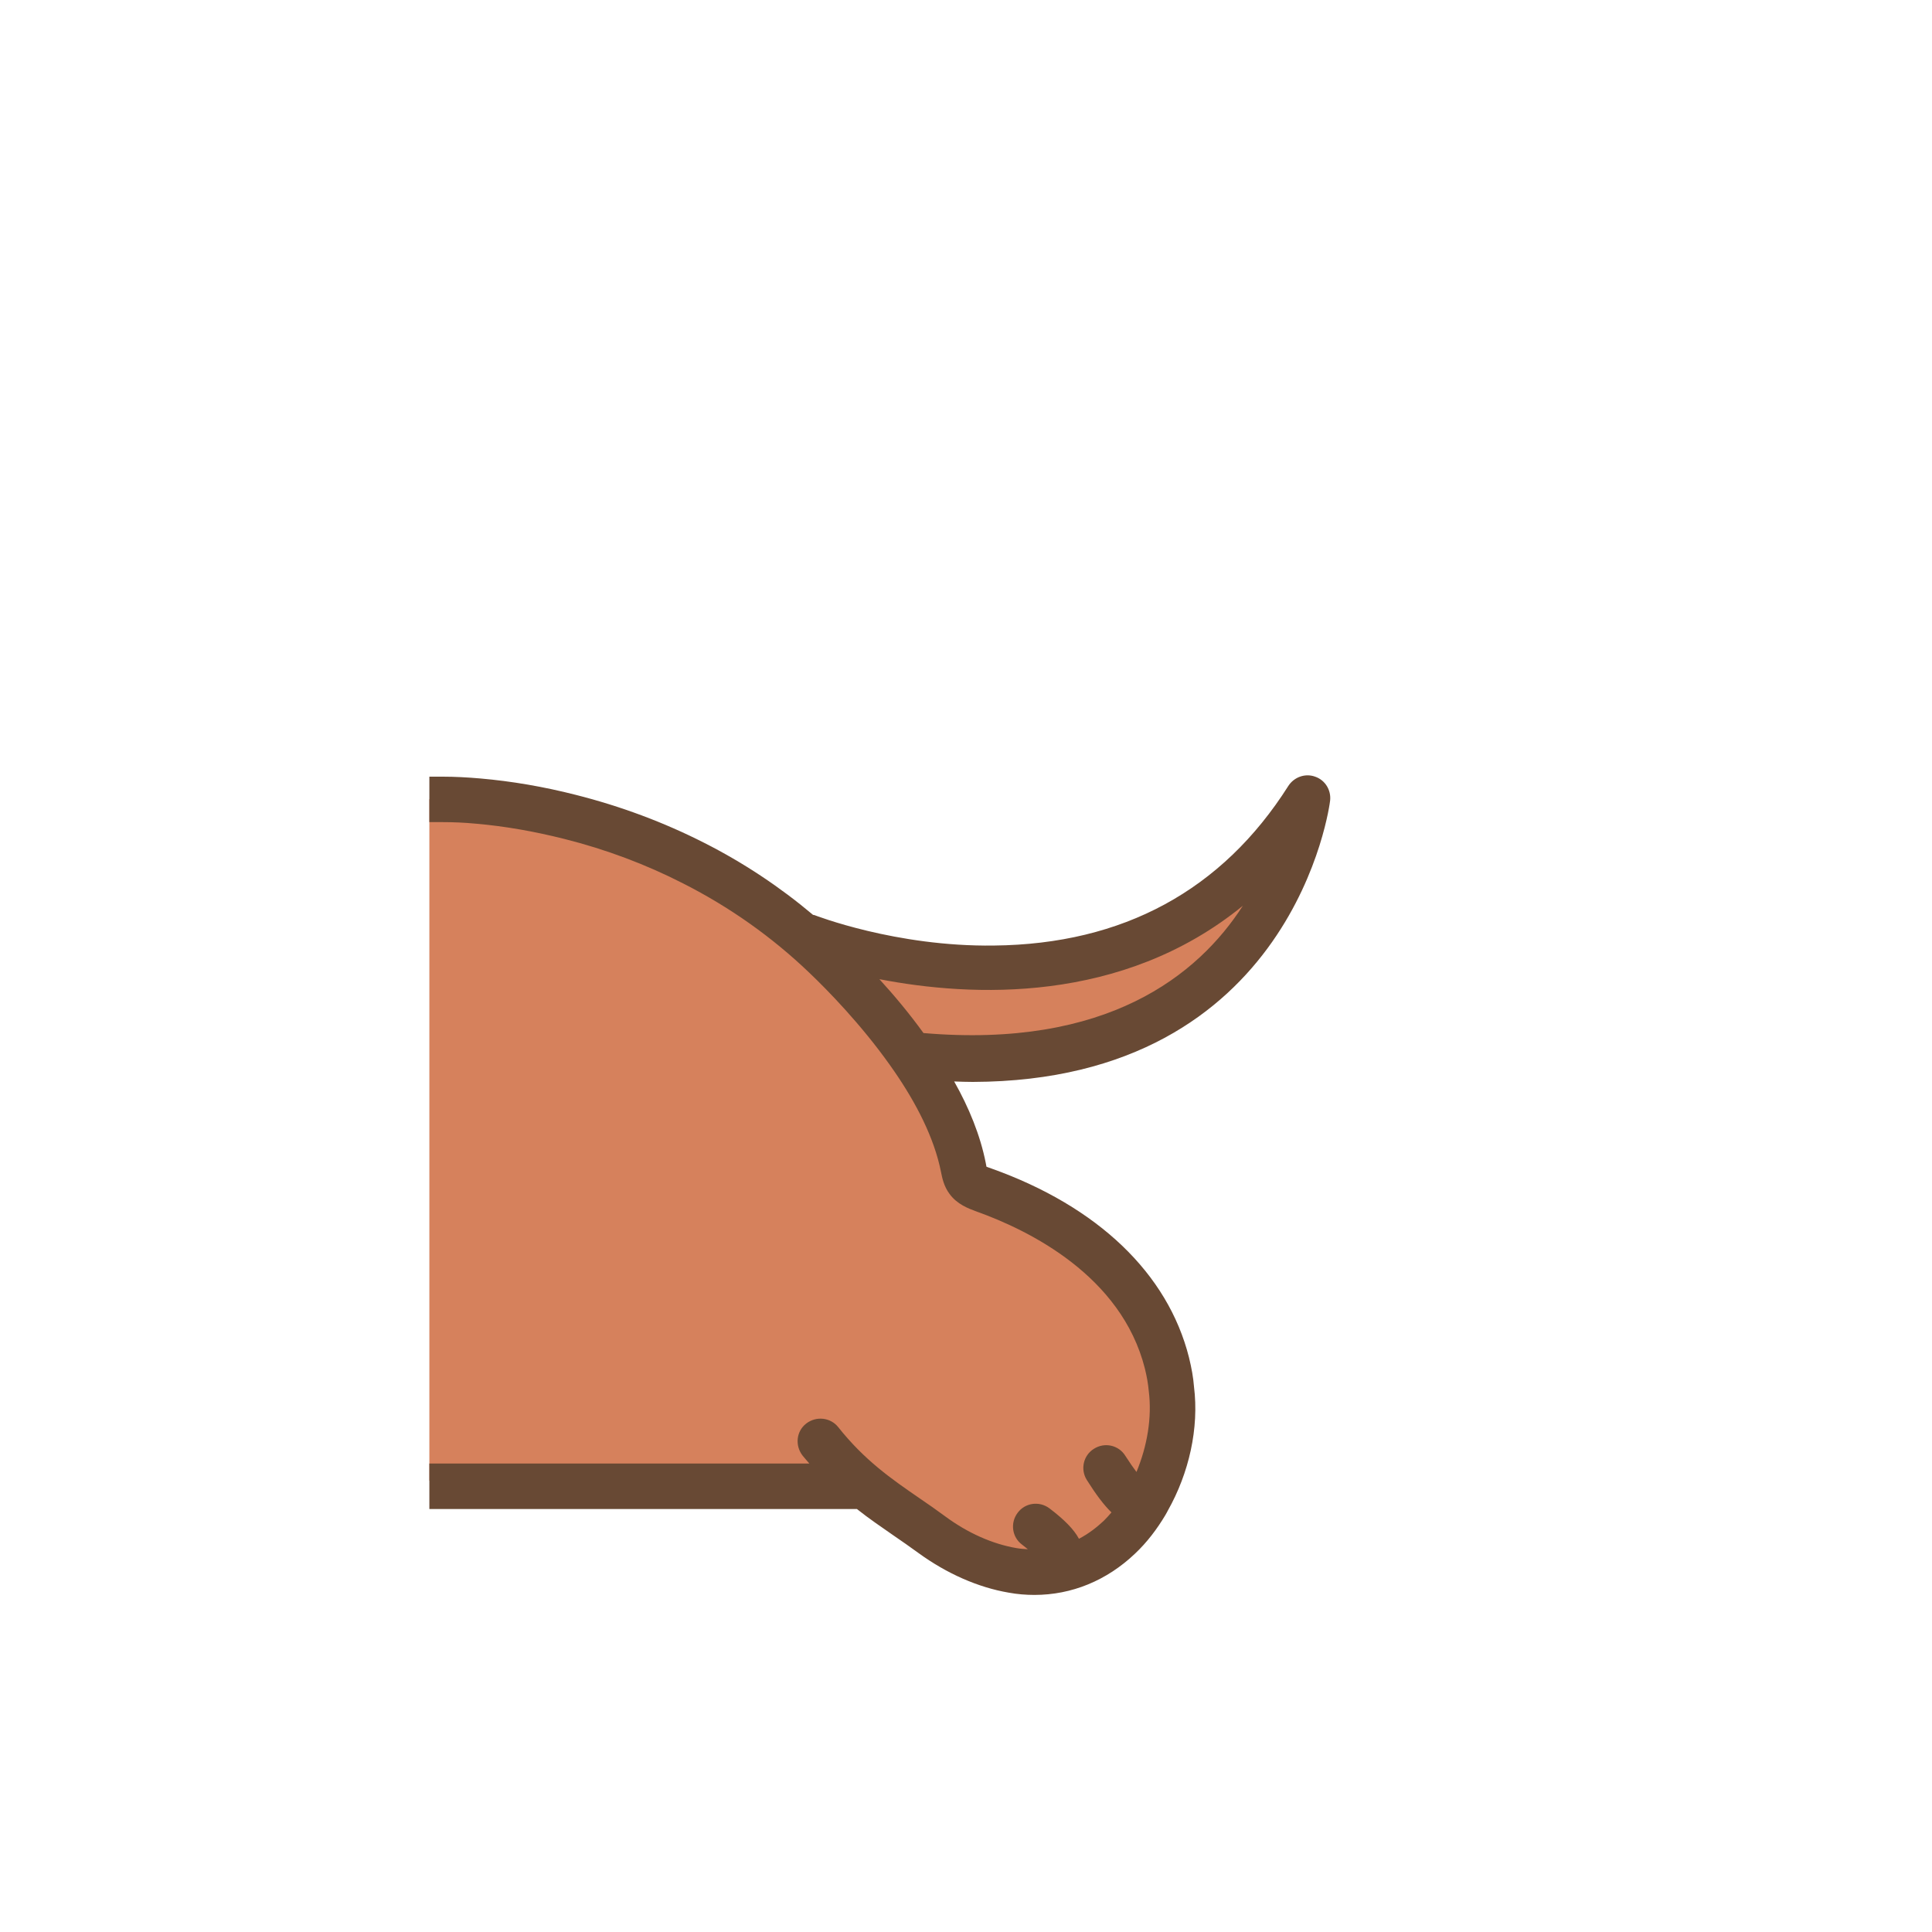
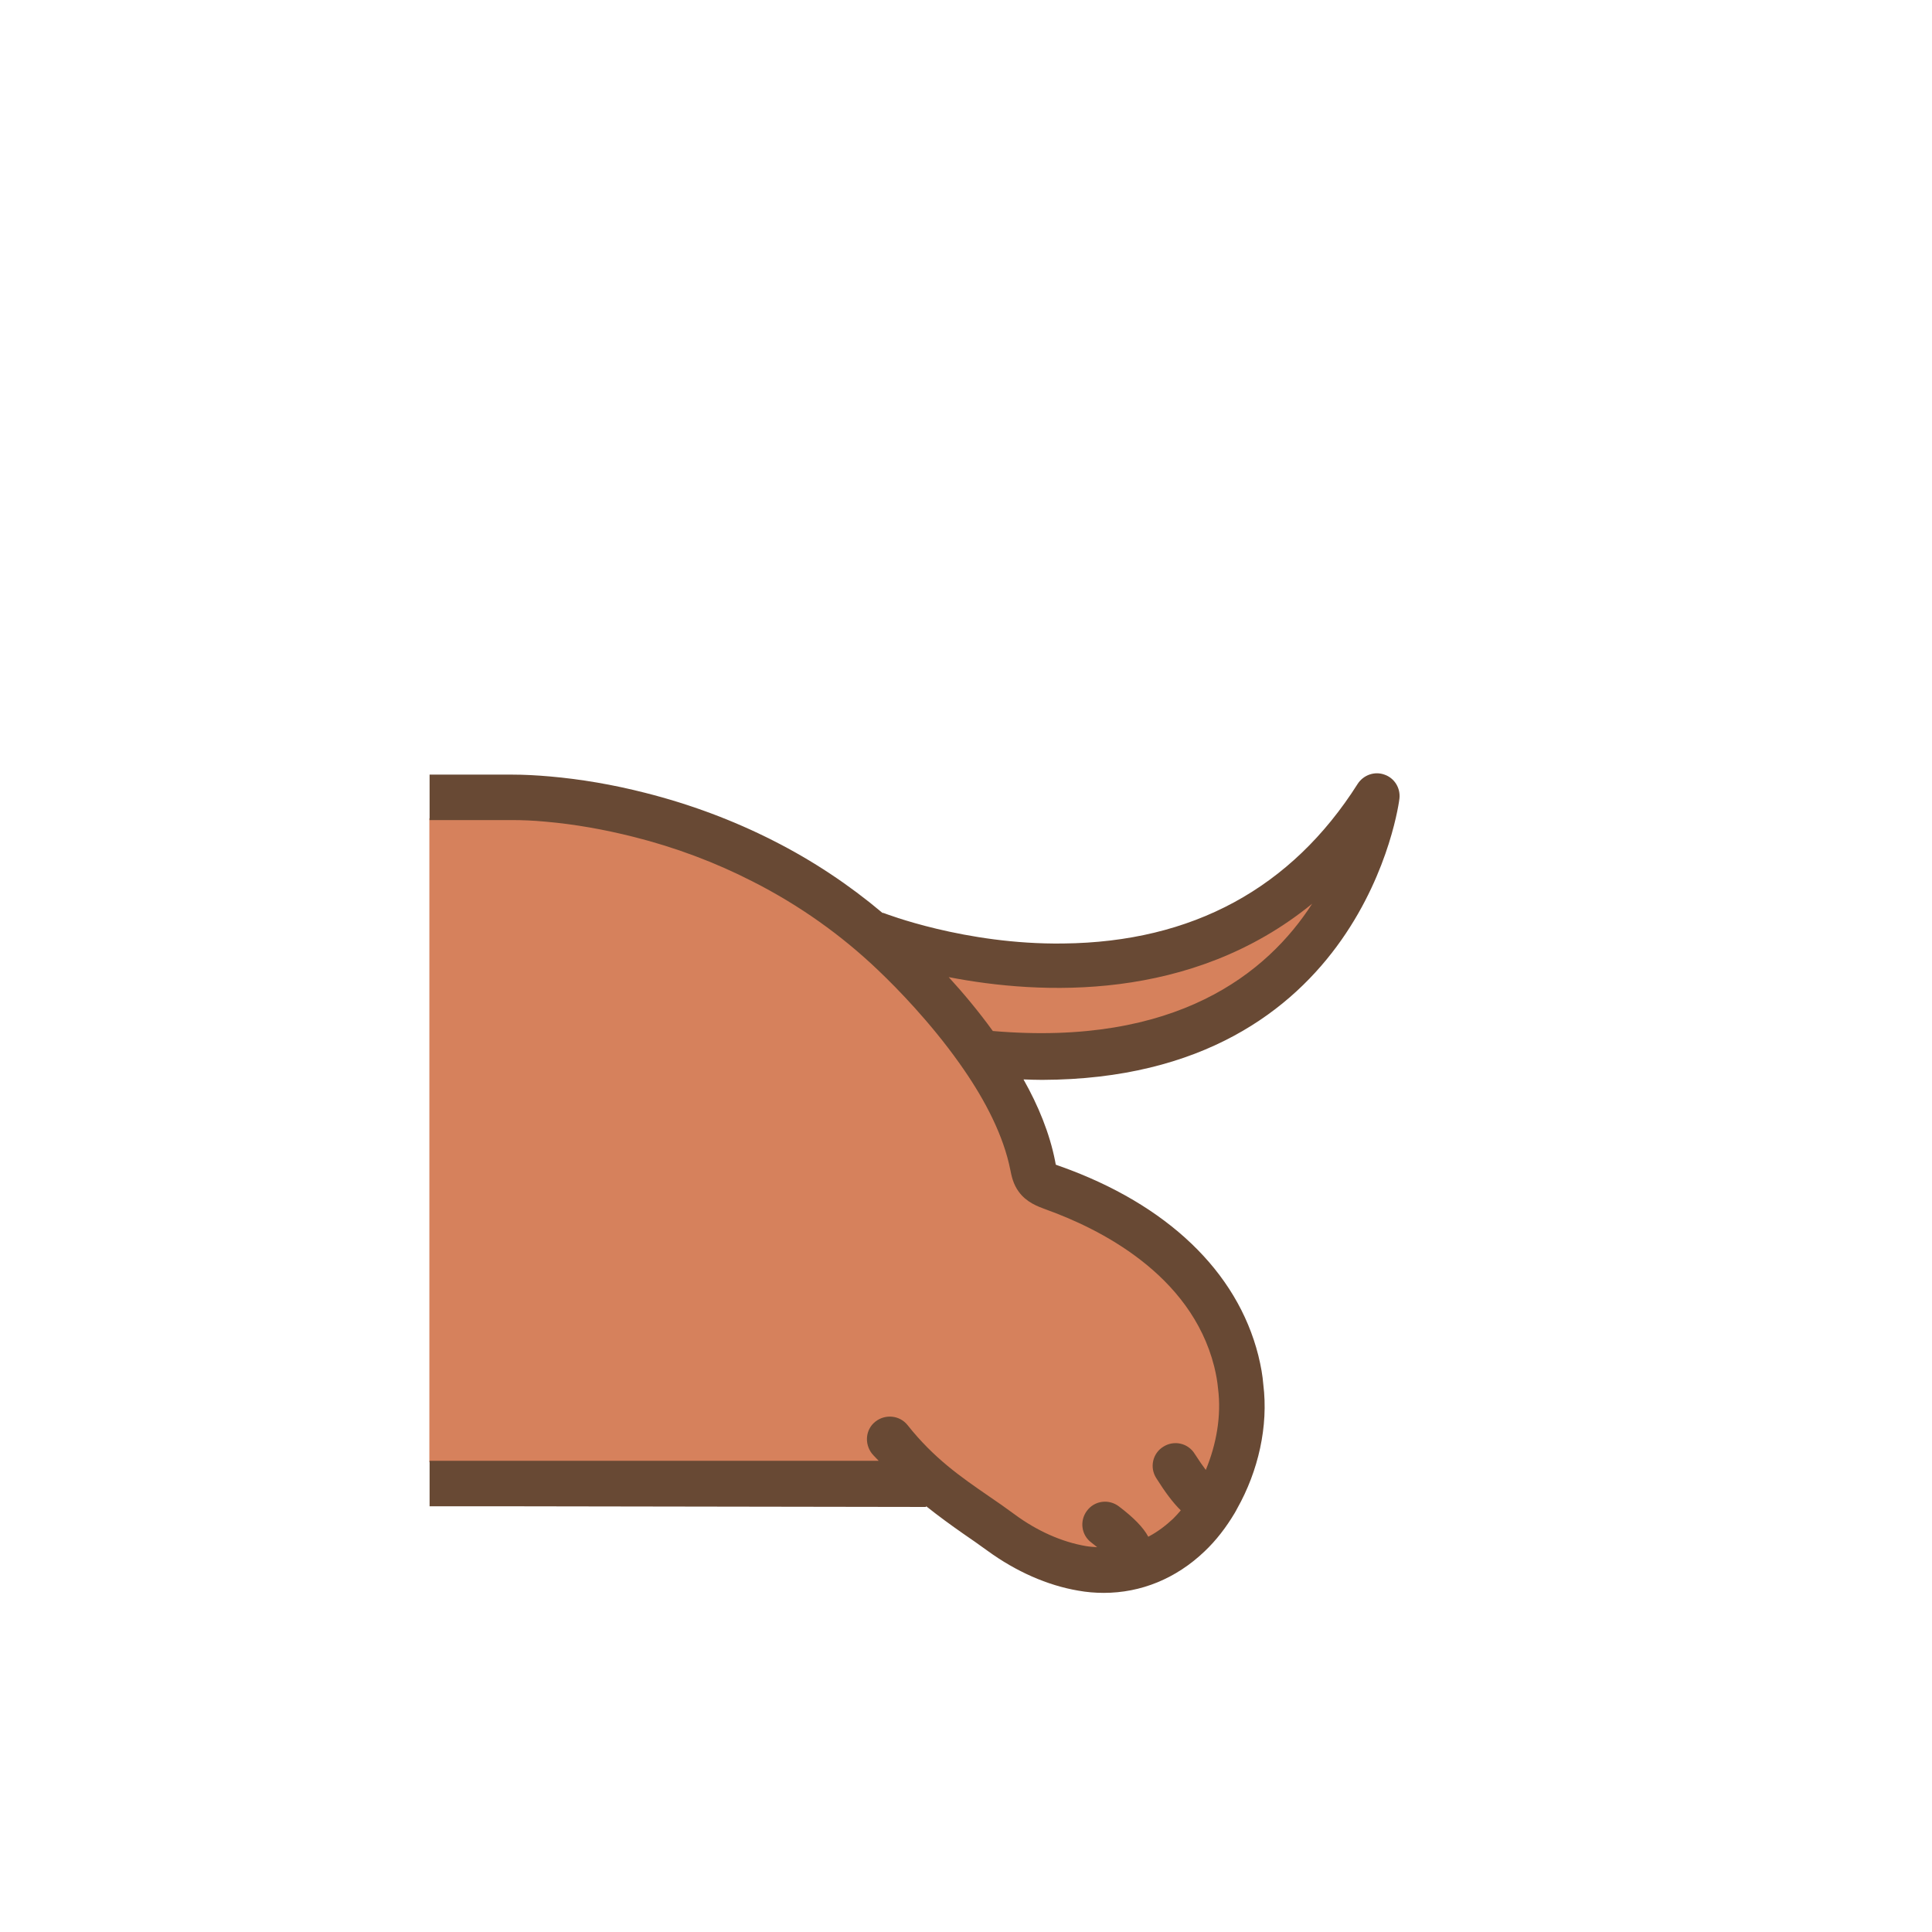
<svg xmlns="http://www.w3.org/2000/svg" xmlns:xlink="http://www.w3.org/1999/xlink" version="1.1" id="圖層_1" x="0px" y="0px" viewBox="0 0 85 85" style="enable-background:new 0 0 85 85;" xml:space="preserve">
  <style type="text/css">
- 	.st0{clip-path:url(#SVGID_00000074407297739495395150000003415646442836275347_);fill:#D6815C;}
- 	.st1{clip-path:url(#SVGID_00000074407297739495395150000003415646442836275347_);}
+ 	.st0{clip-path:url(#SVGID_00000072993460557810521160000005472516331800327296_);fill:#D6815C;}
+ 	.st1{clip-path:url(#SVGID_00000163032979342680207230000014537889538402505883_);}
	.st2{fill:#684934;}
- 	.st3{clip-path:url(#SVGID_00000054973811981040831690000015837545209166015118_);fill:#D6815C;}
- 	.st4{clip-path:url(#SVGID_00000054973811981040831690000015837545209166015118_);}
- 	.st5{clip-path:url(#SVGID_00000054973811981040831690000015837545209166015118_);fill:#F2B499;}
- 	.st6{clip-path:url(#SVGID_00000008833296334295087480000014633185729269758859_);fill:#D6815C;}
- 	.st7{clip-path:url(#SVGID_00000008833296334295087480000014633185729269758859_);fill:#684934;}
+ 	.st3{clip-path:url(#SVGID_00000090988049626547652970000002246856113728378800_);fill:#F2B499;}
+ 	.st4{clip-path:url(#SVGID_00000111884688257450369610000007619575626792035971_);fill:#F2B499;}
+ 	.st5{clip-path:url(#SVGID_00000075842732009761080790000015788205751746805135_);}
+ 	.st6{fill:#D6815C;}
+ 	.st7{clip-path:url(#SVGID_00000149361558931925405830000013388074251032063125_);}
+ 	.st8{fill:none;}
</style>
  <g>
    <defs>
-       <rect id="SVGID_00000090997581097593191330000008203009018654940833_" x="0" y="-0.09" width="85" height="85" />
+       <rect id="SVGID_00000154411955537022302840000013548023879518071737_" x="0" y="0" width="85" height="85" />
    </defs>
-     <clipPath id="SVGID_00000176030710524286403860000014414378074447111843_">
-       <use xlink:href="#SVGID_00000090997581097593191330000008203009018654940833_" style="overflow:visible;" />
+     <clipPath id="SVGID_00000172420615737552362730000005924630900185032843_">
+       <use xlink:href="#SVGID_00000154411955537022302840000013548023879518071737_" style="overflow:visible;" />
    </clipPath>
-     <path style="clip-path:url(#SVGID_00000176030710524286403860000014414378074447111843_);fill:#D6815C;" d="M35.28,65.04   c1.62,0.14,3.16,0.49,4.47,1.25c1.48,0.85,2.85,1.91,4.46,2.49c1.6,0.58,3.56,0.59,4.84-0.54c0.6-0.52,0.99-1.23,1.34-1.94   c1.19-2.42,2.04-5.3,0.94-7.76c-0.73-1.63-2.2-2.8-3.65-3.85c-1.55-1.12-4.13-2.2-5.26-3.69c-1.18-1.54-1.76-3.29-3.2-4.7   c-1.29-1.26-2.33-2.8-3.61-4.11c-1.63-1.66-3.49-3.06-5.54-4.17c-1.64-0.89-3.4-1.59-5.23-2.08c-1.31-0.35-2.61-0.59-3.88-0.71   c-0.52-0.05-1.01-0.07-1.48-0.07h-0.59v29.98c2.82,0,5.65,0,8.47,0C29.79,65.12,32.64,64.81,35.28,65.04z" />
-     <path style="clip-path:url(#SVGID_00000176030710524286403860000014414378074447111843_);fill:#D6815C;" d="M57.48,36.15   c-6.71,7.89-15.1,7.28-20.18,5.87c0.81,1.29,1.65,2.74,2.45,4.31C49.94,47.58,55,41.71,57.48,36.15z" />
-     <path style="clip-path:url(#SVGID_00000176030710524286403860000014414378074447111843_);fill:#684934;" d="M58.52,35.22   c0.05-0.46-0.22-0.9-0.66-1.05c-0.44-0.16-0.93,0.02-1.18,0.41c-2.91,4.59-7.27,6.96-12.95,7.02c-4.32,0.06-7.87-1.33-7.9-1.34   c-0.02-0.01-0.04,0-0.06-0.01c-1.46-1.23-3.07-2.3-4.79-3.17c-1.77-0.9-3.67-1.61-5.65-2.11c-1.41-0.36-2.82-0.6-4.19-0.72   c-0.58-0.05-1.13-0.08-1.66-0.08h-0.59v0.96v1.04h0.58c0.47,0,0.96,0.02,1.48,0.07c1.27,0.11,2.57,0.34,3.88,0.67   c1.83,0.46,3.59,1.12,5.23,1.96c2.05,1.04,3.91,2.36,5.54,3.92c0.83,0.79,2.28,2.28,3.54,4.05c0.07,0.1,0.14,0.2,0.21,0.3   c0.95,1.38,1.75,2.91,2.05,4.42c0.05,0.25,0.12,0.62,0.37,0.96c0.34,0.47,0.84,0.65,1.19,0.78c2.32,0.83,6.38,2.83,7.41,6.91   c0.09,0.37,0.14,0.66,0.17,0.98c0.15,1.18-0.07,2.44-0.54,3.57c-0.13-0.17-0.29-0.4-0.49-0.71c-0.29-0.47-0.91-0.61-1.38-0.31   c-0.47,0.29-0.61,0.91-0.31,1.38c0.39,0.62,0.74,1.09,1.08,1.42c-0.11,0.13-0.22,0.25-0.34,0.37c-0.29,0.27-0.65,0.56-1.09,0.79   c-0.22-0.41-0.64-0.84-1.3-1.34c-0.44-0.33-1.07-0.25-1.4,0.2c-0.33,0.44-0.25,1.07,0.2,1.4c0.11,0.08,0.17,0.14,0.25,0.2   c-0.16-0.01-0.33-0.02-0.5-0.05c-1.05-0.18-2.14-0.66-3.14-1.4c-0.38-0.28-0.75-0.54-1.12-0.79c-1.25-0.86-2.42-1.67-3.58-3.13   c-0.34-0.43-0.97-0.5-1.41-0.16c-0.44,0.34-0.5,0.97-0.16,1.41c0.1,0.12,0.2,0.24,0.3,0.35H18.89v1.6v0.4h18.8c0,0,0,0,0.01,0   c0.54,0.43,1.09,0.8,1.62,1.17c0.35,0.24,0.71,0.49,1.08,0.76c1.25,0.91,2.63,1.52,3.98,1.75c0.38,0.07,0.76,0.1,1.13,0.1   c1.64,0,3.18-0.63,4.43-1.82c0.52-0.49,0.96-1.07,1.33-1.69c0.04-0.06,0.07-0.13,0.11-0.2c0.93-1.65,1.38-3.62,1.15-5.46   c-0.03-0.39-0.1-0.79-0.22-1.28c-0.93-3.69-4.01-6.64-8.69-8.31c-0.07-0.02-0.16-0.06-0.22-0.08c-0.01-0.05-0.02-0.1-0.03-0.16   c-0.24-1.22-0.74-2.44-1.39-3.59c0.27,0.01,0.55,0.02,0.82,0.02C56.96,47.56,58.51,35.35,58.52,35.22z M54.68,39.85   c-1.97,3.06-5.98,6.29-14.05,5.6c-0.63-0.87-1.3-1.67-1.94-2.37C42.72,43.86,49.36,44.19,54.68,39.85z" />
+     <g style="clip-path:url(#SVGID_00000172420615737552362730000005924630900185032843_);">
+       <path class="st6" d="M54.38,58.45c-0.73-1.63-2.2-2.8-3.65-3.85c-1.55-1.12-4.13-2.2-5.26-3.69c-1.18-1.54-1.76-3.29-3.2-4.7    c-1.29-1.26-2.33-2.8-3.61-4.11c-1.63-1.66-3.49-3.06-5.54-4.17c-1.64-0.89-3.4-1.59-5.23-2.08c-1.31-0.35-2.61-0.59-3.88-0.71    c-0.52-0.05-1.01,0.72-1.48,0.72L18.89,36v28.33c2.79,0,8.72,0.72,11.51,0.72c2.43-0.02,5.28-0.33,7.92-0.1    c1.62,0.14,3.16,0.49,4.47,1.25c1.48,0.85,2.85,1.91,4.46,2.49c1.6,0.58,3.56,0.59,4.84-0.54c0.6-0.52,0.99-1.23,1.34-1.94    C54.63,63.79,55.48,60.91,54.38,58.45z" />
+       <path class="st6" d="M60.53,36.06c-6.71,7.89-15.1,7.28-20.18,5.87c0.81,1.29,1.65,2.74,2.45,4.31    C52.99,47.49,58.05,41.62,60.53,36.06z" />
+       <path class="st8" d="M57.73,39.76c-5.32,4.34-11.96,4.01-15.99,3.23c0.64,0.7,1.31,1.5,1.94,2.37    C51.75,46.05,55.76,42.82,57.73,39.76z" />
+       <path class="st8" d="M38.36,63.95c-0.34-0.44-0.28-1.07,0.16-1.41c0.44-0.34,1.07-0.27,1.41,0.16c1.16,1.46,2.33,2.27,3.58,3.13    c0.37,0.25,0.74,0.51,1.12,0.79c1,0.74,2.09,1.22,3.14,1.4c0.17,0.03,0.34,0.04,0.5,0.05c-0.08-0.06-0.14-0.12-0.25-0.2    c-0.45-0.33-0.53-0.96-0.2-1.4c0.33-0.45,0.96-0.53,1.4-0.2c0.66,0.5,1.08,0.93,1.3,1.34c0.44-0.23,0.8-0.52,1.09-0.79    c0.12-0.12,0.23-0.24,0.34-0.37c-0.34-0.33-0.69-0.8-1.08-1.42c-0.3-0.47-0.16-1.09,0.31-1.38c0.47-0.3,1.09-0.16,1.38,0.31    c0.2,0.31,0.36,0.54,0.49,0.71c0.47-1.13,0.69-2.39,0.54-3.57c-0.03-0.32-0.08-0.61-0.17-0.98c-1.03-4.08-5.09-6.08-7.41-6.91    c-0.35-0.13-0.85-0.31-1.19-0.78c-0.25-0.34-0.32-0.71-0.37-0.96c-0.3-1.51-1.1-3.04-2.05-4.42c-0.07-0.1-0.14-0.2-0.21-0.3    c-1.26-1.77-2.71-3.26-3.54-4.05c-1.63-1.56-3.49-2.88-5.54-3.92c-1.64-0.84-3.4-1.5-5.23-1.96c-1.31-0.33-2.61-0.56-3.88-0.67    c-0.52-0.05-1.01-0.07-1.48-0.07l-0.5,0v28.19h16.64C38.56,64.16,38.46,64.07,38.36,63.95z" />
+       <path class="st2" d="M61.57,35.13c0.05-0.46-0.22-0.9-0.66-1.05c-0.44-0.16-0.93,0.02-1.18,0.41c-2.91,4.59-7.27,6.96-12.95,7.02    c-4.32,0.06-7.87-1.33-7.9-1.34c-0.02-0.01-0.04,0-0.06-0.01c-1.46-1.23-3.07-2.3-4.79-3.17c-1.77-0.9-3.67-1.61-5.65-2.11    c-1.41-0.36-2.82-0.6-4.19-0.72c-0.58-0.05-1.13-0.08-1.66-0.08h-0.51v0h-3.12v0.97v1.03h3.12v0l0.5,0c0.47,0,0.96,0.02,1.48,0.07    c1.27,0.11,2.57,0.34,3.88,0.67c1.83,0.46,3.59,1.12,5.23,1.96c2.05,1.04,3.91,2.36,5.54,3.92c0.83,0.79,2.28,2.28,3.54,4.05    c0.07,0.1,0.14,0.2,0.21,0.3c0.95,1.38,1.75,2.91,2.05,4.42c0.05,0.25,0.12,0.62,0.37,0.96c0.34,0.47,0.84,0.65,1.19,0.78    c2.32,0.83,6.38,2.83,7.41,6.91c0.09,0.37,0.14,0.66,0.17,0.98c0.15,1.18-0.07,2.44-0.54,3.57c-0.13-0.17-0.29-0.4-0.49-0.71    c-0.29-0.47-0.91-0.61-1.38-0.31c-0.47,0.29-0.61,0.91-0.31,1.38c0.39,0.62,0.74,1.09,1.08,1.42c-0.11,0.13-0.22,0.25-0.34,0.37    c-0.29,0.27-0.65,0.56-1.09,0.79c-0.22-0.41-0.64-0.84-1.3-1.34c-0.44-0.33-1.07-0.25-1.4,0.2c-0.33,0.44-0.25,1.07,0.2,1.4    c0.11,0.08,0.17,0.14,0.25,0.2c-0.16-0.01-0.33-0.02-0.5-0.05c-1.05-0.18-2.14-0.66-3.14-1.4c-0.38-0.28-0.75-0.54-1.12-0.79    c-1.25-0.86-2.42-1.67-3.58-3.13c-0.34-0.43-0.97-0.5-1.41-0.16c-0.44,0.34-0.5,0.97-0.16,1.41c0.1,0.12,0.2,0.21,0.3,0.32H22.02    h-3.12v0.99v1.01h3.12v0l18.72,0.03c0,0,0-0.03,0.01-0.03c0.54,0.43,1.09,0.83,1.62,1.2c0.35,0.24,0.71,0.49,1.08,0.76    c1.25,0.91,2.63,1.52,3.98,1.75c0.38,0.07,0.76,0.1,1.13,0.1c1.64,0,3.18-0.63,4.43-1.82c0.52-0.49,0.96-1.07,1.33-1.69    c0.04-0.06,0.07-0.13,0.11-0.2c0.93-1.65,1.38-3.62,1.15-5.46c-0.03-0.39-0.1-0.79-0.22-1.28c-0.93-3.69-4.01-6.64-8.69-8.31    c-0.07-0.02-0.16-0.06-0.22-0.08c-0.01-0.05-0.02-0.1-0.03-0.16c-0.24-1.22-0.74-2.44-1.39-3.59c0.27,0.01,0.55,0.02,0.82,0.02    C60.01,47.47,61.56,35.26,61.57,35.13z M43.68,45.36c-0.63-0.87-1.3-1.67-1.94-2.37c4.03,0.78,10.67,1.11,15.99-3.23    C55.76,42.82,51.75,46.05,43.68,45.36z" />
+     </g>
  </g>
</svg>
